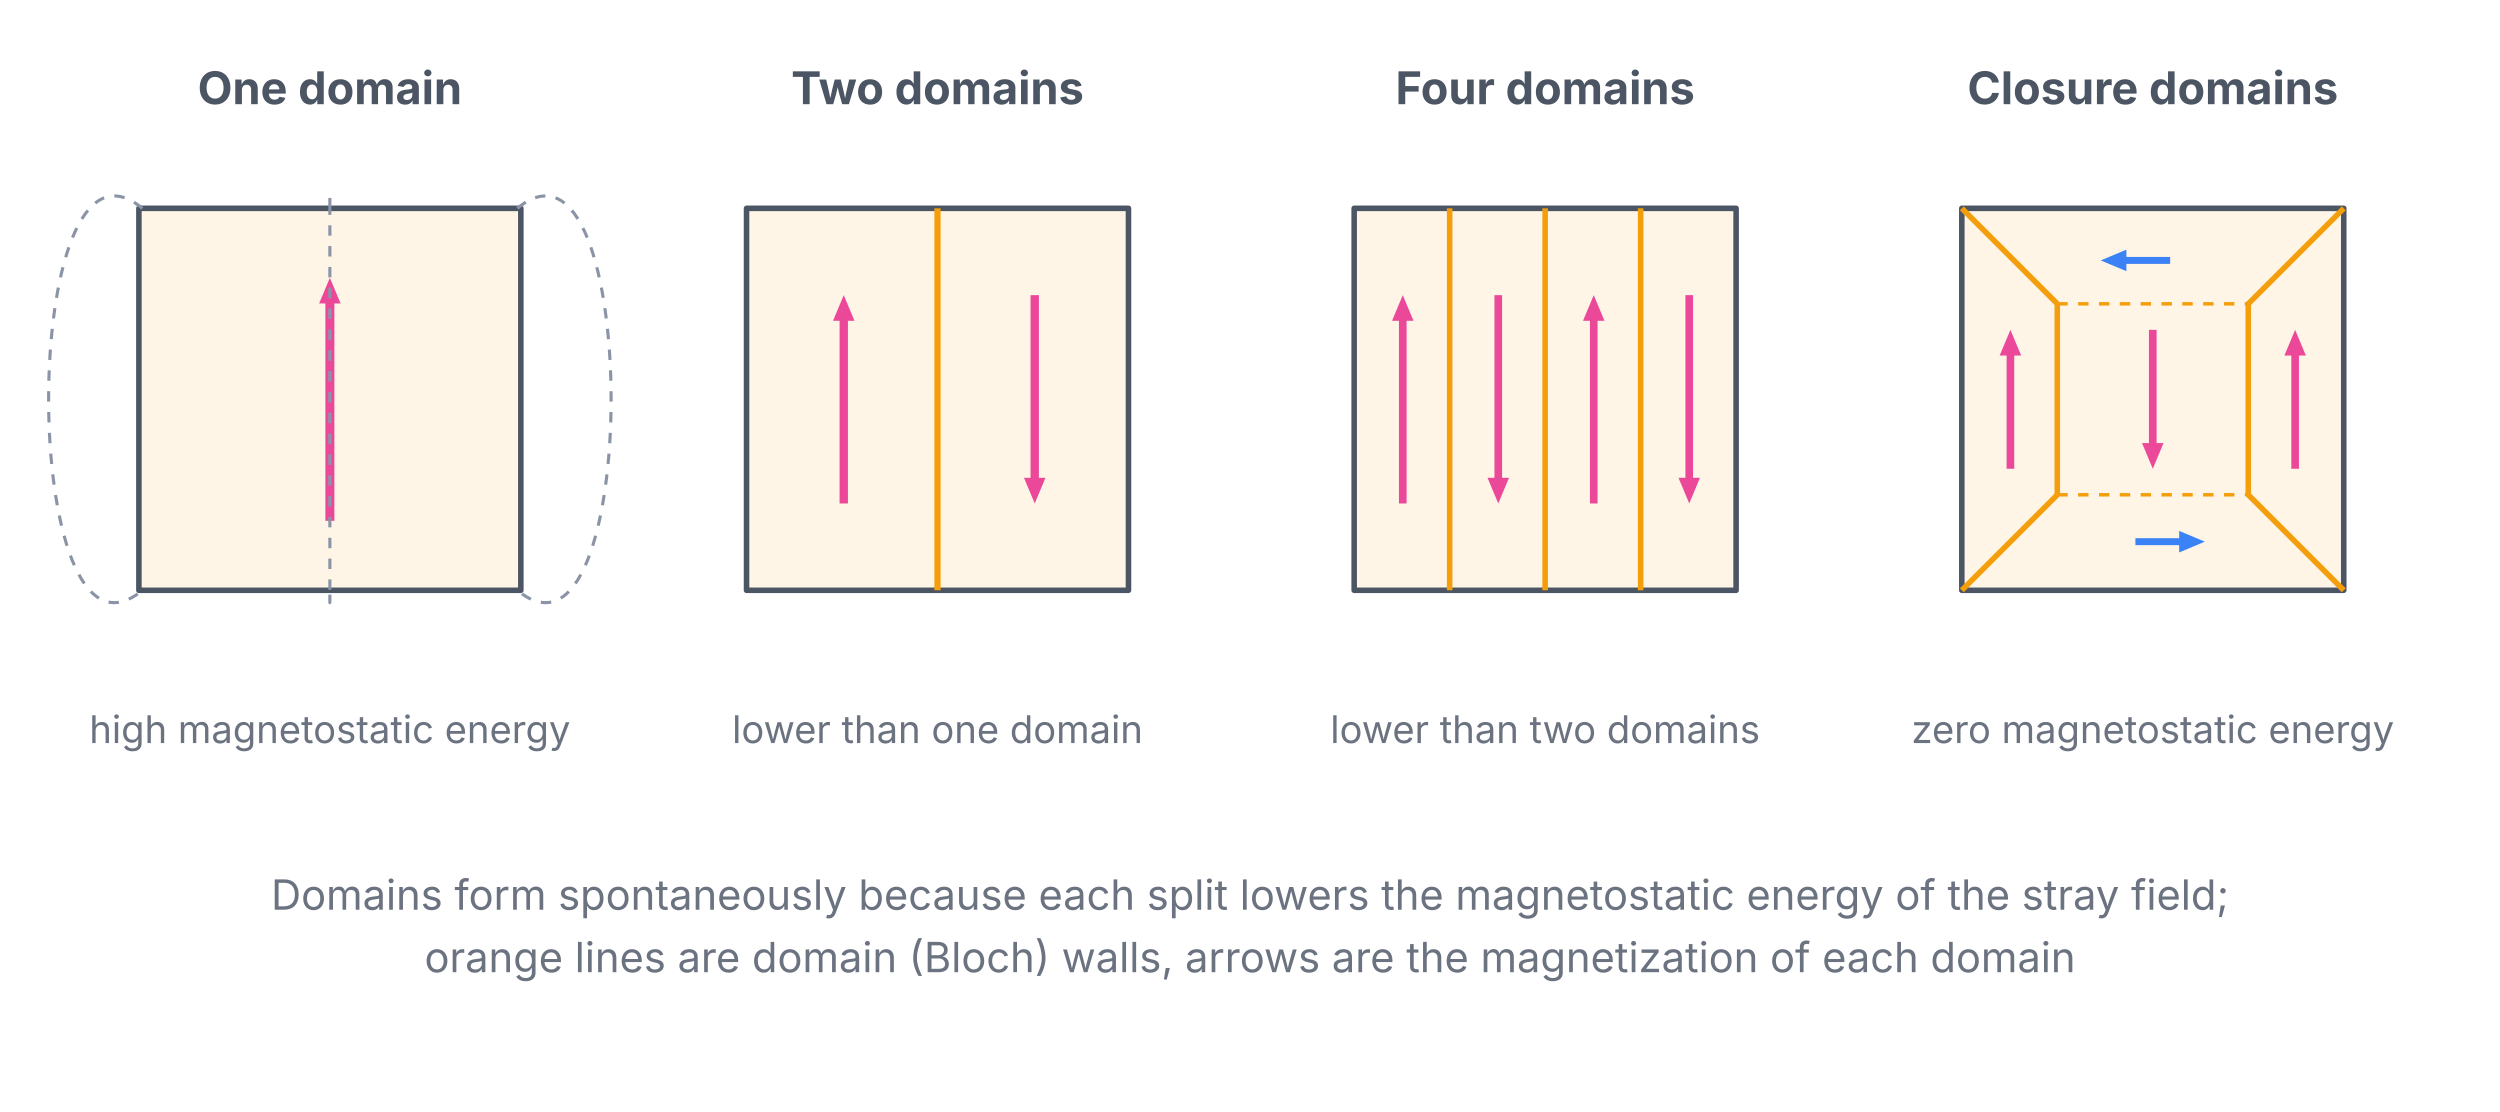
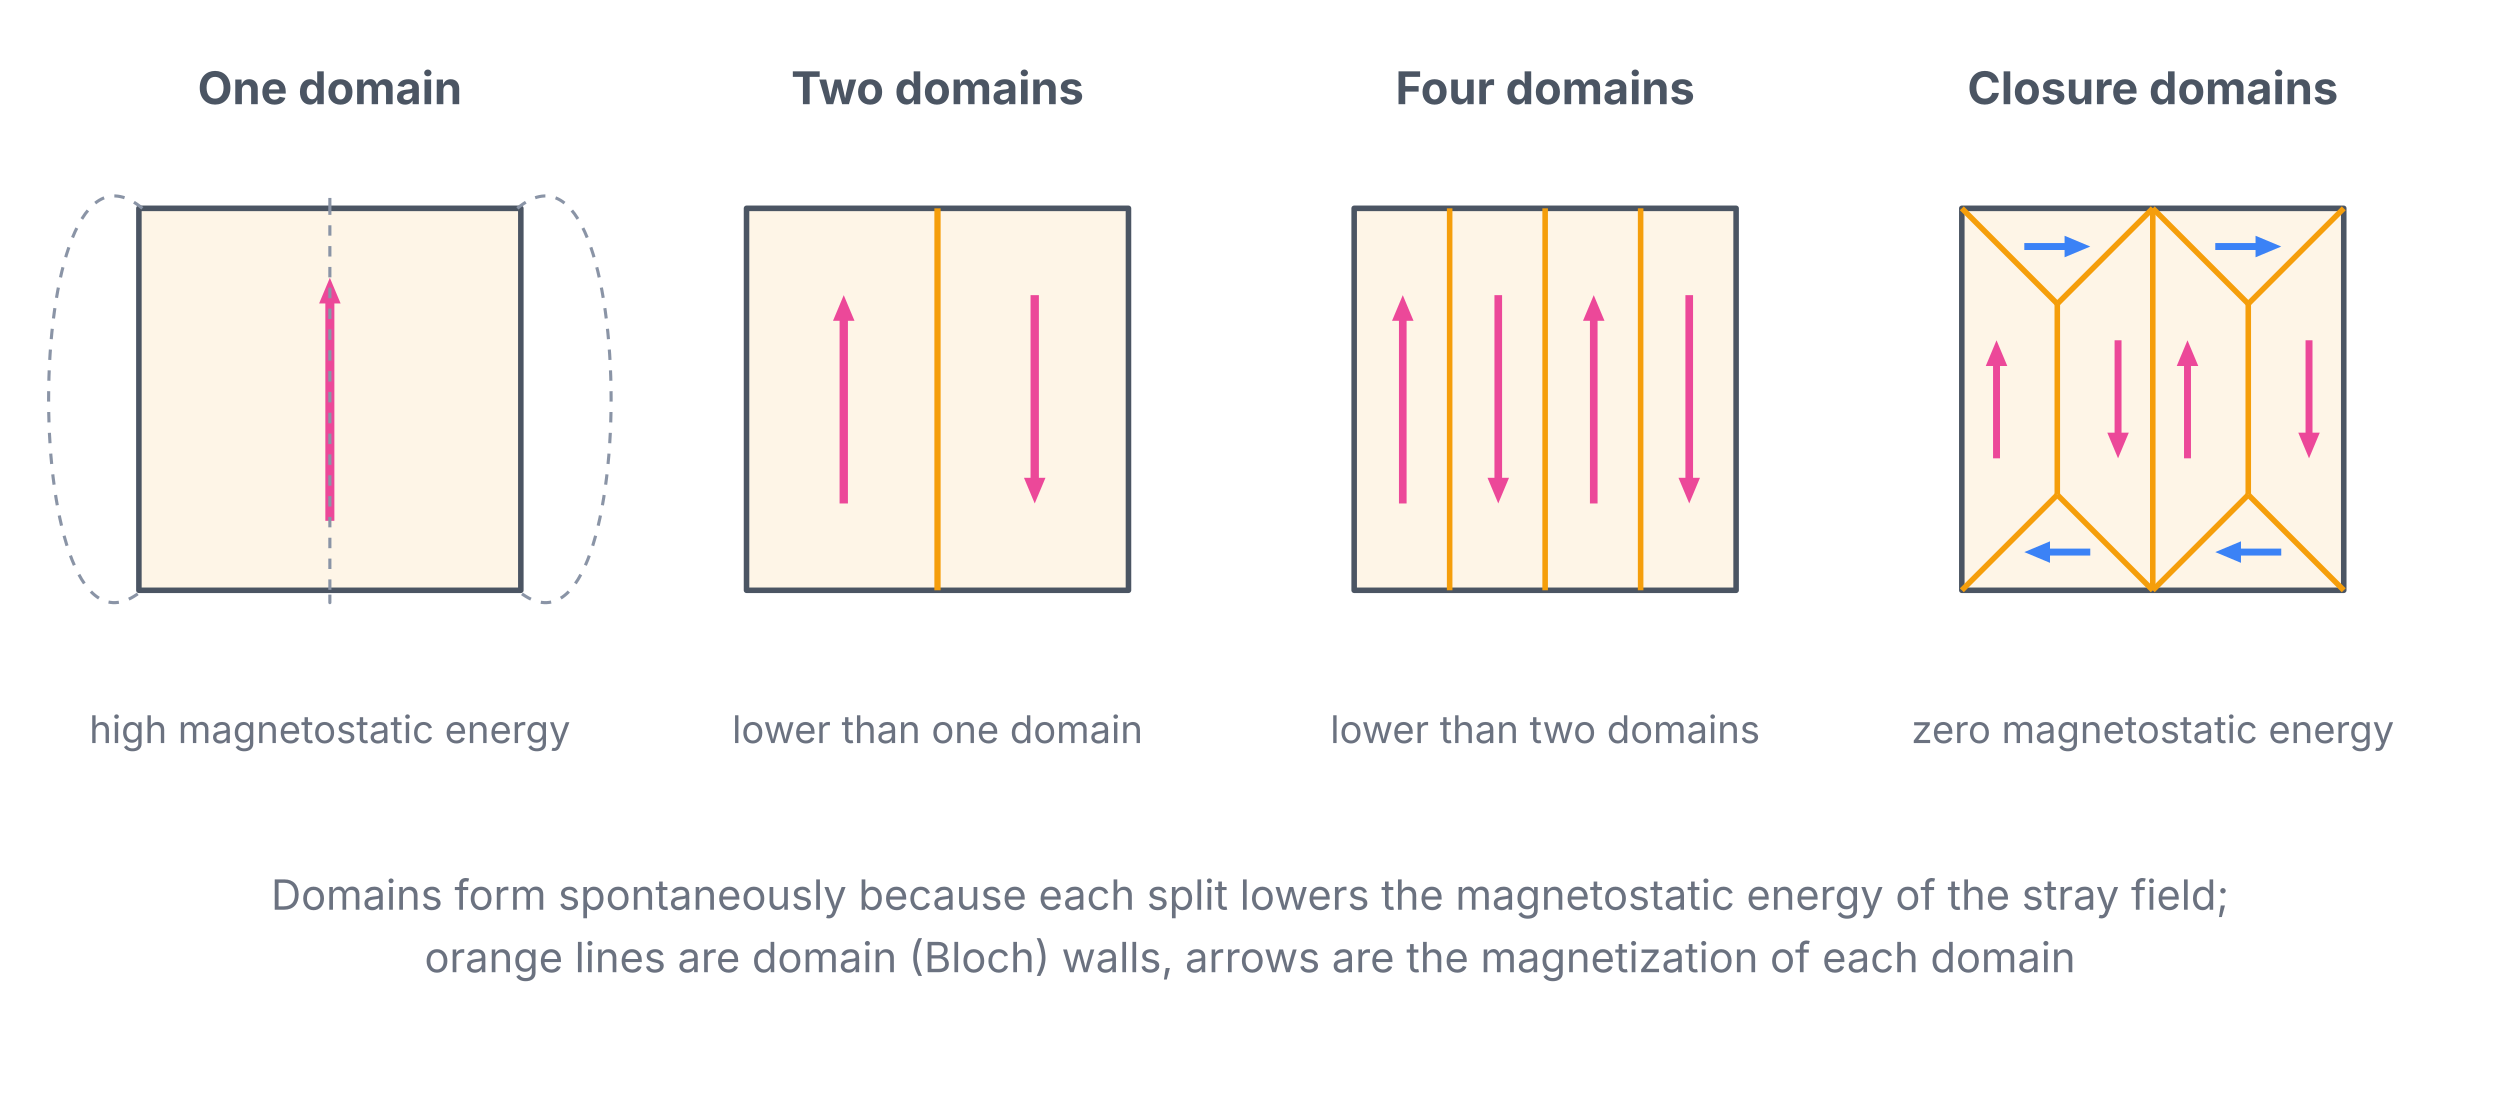
<svg xmlns="http://www.w3.org/2000/svg" viewBox="0 0 720 320" width="100%" class="fig-kit" style="max-width:720px;margin:0 auto;display:block" role="img" aria-label="Origin of magnetic domains">
  <g font-family="Inter, Arial, sans-serif" font-size="13" fill="#8a94a6">
    <text x="95.0" y="30.0" fill="#4b5563" font-size="13" font-weight="700" text-anchor="middle">One domain</text>
    <rect x="40.0" y="60.0" width="110.0" height="110.0" fill="#f59e0b" fill-opacity="0.1" stroke="#4b5563" stroke-width="1.6" stroke-linejoin="round" />
    <line x1="95.0" y1="150.0" x2="95.0" y2="84.8" stroke="#ec4899" stroke-width="2.6" />
    <path d="M95.0,80.0 L98.1,87.4 L91.9,87.4 Z" fill="#ec4899" />
    <path d="M41,60 C5,30 5,200 41,170" fill="none" stroke="#8a94a6" stroke-width="0.9" stroke-dasharray="3,3" stroke-linejoin="round" />
    <path d="M95,60 C95,30 95,200 95,170" fill="none" stroke="#8a94a6" stroke-width="0.9" stroke-dasharray="3,3" stroke-linejoin="round" />
    <path d="M149,60 C185,30 185,200 149,170" fill="none" stroke="#8a94a6" stroke-width="0.9" stroke-dasharray="3,3" stroke-linejoin="round" />
    <text x="95.0" y="214.0" fill="#6b7280" font-size="11" font-weight="400" text-anchor="middle">high magnetostatic energy</text>
    <text x="270.0" y="30.0" fill="#4b5563" font-size="13" font-weight="700" text-anchor="middle">Two domains</text>
    <rect x="215.0" y="60.0" width="110.0" height="110.0" fill="#f59e0b" fill-opacity="0.1" stroke="#4b5563" stroke-width="1.6" stroke-linejoin="round" />
    <line x1="270.0" y1="60.0" x2="270.0" y2="170.0" stroke="#f59e0b" stroke-width="1.8" />
    <line x1="243.0" y1="145.0" x2="243.0" y2="89.8" stroke="#ec4899" stroke-width="2.4" />
    <path d="M243.0,85.0 L246.1,92.4 L239.9,92.4 Z" fill="#ec4899" />
    <line x1="298.0" y1="85.0" x2="298.0" y2="140.2" stroke="#ec4899" stroke-width="2.4" />
    <path d="M298.0,145.0 L294.9,137.6 L301.1,137.6 Z" fill="#ec4899" />
    <text x="270.0" y="214.0" fill="#6b7280" font-size="11" font-weight="400" text-anchor="middle">lower than one domain</text>
    <text x="445.0" y="30.0" fill="#4b5563" font-size="13" font-weight="700" text-anchor="middle">Four domains</text>
    <rect x="390.0" y="60.0" width="110.0" height="110.0" fill="#f59e0b" fill-opacity="0.1" stroke="#4b5563" stroke-width="1.6" stroke-linejoin="round" />
    <line x1="417.5" y1="60.0" x2="417.5" y2="170.0" stroke="#f59e0b" stroke-width="1.6" />
    <line x1="445.0" y1="60.0" x2="445.0" y2="170.0" stroke="#f59e0b" stroke-width="1.6" />
    <line x1="472.5" y1="60.0" x2="472.5" y2="170.0" stroke="#f59e0b" stroke-width="1.6" />
    <line x1="404.0" y1="145.0" x2="404.0" y2="89.8" stroke="#ec4899" stroke-width="2.2" />
    <path d="M404.0,85.0 L407.1,92.4 L400.9,92.4 Z" fill="#ec4899" />
    <line x1="431.5" y1="85.0" x2="431.5" y2="140.2" stroke="#ec4899" stroke-width="2.2" />
    <path d="M431.5,145.0 L428.4,137.6 L434.6,137.6 Z" fill="#ec4899" />
    <line x1="459.0" y1="145.0" x2="459.0" y2="89.8" stroke="#ec4899" stroke-width="2.2" />
    <path d="M459.0,85.0 L462.1,92.4 L455.9,92.4 Z" fill="#ec4899" />
    <line x1="486.5" y1="85.0" x2="486.5" y2="140.2" stroke="#ec4899" stroke-width="2.2" />
    <path d="M486.5,145.0 L483.4,137.6 L489.6,137.6 Z" fill="#ec4899" />
    <text x="445.0" y="214.0" fill="#6b7280" font-size="11" font-weight="400" text-anchor="middle">lower than two domains</text>
    <text x="620.0" y="30.0" fill="#4b5563" font-size="13" font-weight="700" text-anchor="middle">Closure domains</text>
    <rect x="565.0" y="60.0" width="110.0" height="110.0" fill="#f59e0b" fill-opacity="0.1" stroke="#4b5563" stroke-width="1.6" stroke-linejoin="round" />
+     <line x1="620.0" y1="60.0" x2="620.0" y2="170.0" stroke="#f59e0b" stroke-width="1.6" />
    <line x1="565.0" y1="60.0" x2="592.5" y2="87.5" stroke="#f59e0b" stroke-width="1.6" />
+     <line x1="620.0" y1="60.0" x2="592.5" y2="87.5" stroke="#f59e0b" stroke-width="1.6" />
+     <line x1="565.0" y1="170.0" x2="592.5" y2="142.5" stroke="#f59e0b" stroke-width="1.6" />
+     <line x1="620.0" y1="170.0" x2="592.5" y2="142.5" stroke="#f59e0b" stroke-width="1.6" />
+     <line x1="592.5" y1="87.5" x2="592.5" y2="142.5" stroke="#f59e0b" stroke-width="1.6" />
+     <line x1="575.0" y1="132.0" x2="575.0" y2="102.8" stroke="#ec4899" stroke-width="2.0" />
+     <path d="M575.0,98.0 L578.1,105.4 L571.9,105.4 Z" fill="#ec4899" />
+     <line x1="610.0" y1="98.0" x2="610.0" y2="127.2" stroke="#ec4899" stroke-width="2.0" />
+     <path d="M610.0,132.0 L606.9,124.6 L613.1,124.6 Z" fill="#ec4899" />
+     <line x1="583.0" y1="71.0" x2="597.2" y2="71.0" stroke="#3b82f6" stroke-width="2.0" />
+     <path d="M602.0,71.0 L594.6,74.1 L594.6,67.9 Z" fill="#3b82f6" />
+     <line x1="602.0" y1="159.0" x2="587.8" y2="159.0" stroke="#3b82f6" stroke-width="2.0" />
+     <path d="M583.0,159.0 L590.4,155.9 L590.4,162.1 Z" fill="#3b82f6" />
+     <line x1="620.0" y1="60.0" x2="647.5" y2="87.5" stroke="#f59e0b" stroke-width="1.6" />
    <line x1="675.0" y1="60.0" x2="647.5" y2="87.5" stroke="#f59e0b" stroke-width="1.6" />
-     <line x1="565.0" y1="170.0" x2="592.5" y2="142.5" stroke="#f59e0b" stroke-width="1.6" />
+     <line x1="620.0" y1="170.0" x2="647.5" y2="142.5" stroke="#f59e0b" stroke-width="1.6" />
    <line x1="675.0" y1="170.0" x2="647.5" y2="142.5" stroke="#f59e0b" stroke-width="1.6" />
-     <line x1="592.5" y1="87.5" x2="592.5" y2="142.5" stroke="#f59e0b" stroke-width="1.6" />
    <line x1="647.5" y1="87.5" x2="647.5" y2="142.5" stroke="#f59e0b" stroke-width="1.6" />
-     <line x1="592.5" y1="87.5" x2="647.5" y2="87.5" stroke="#f59e0b" stroke-width="1.0" stroke-dasharray="3,3" />
-     <line x1="592.5" y1="142.5" x2="647.5" y2="142.5" stroke="#f59e0b" stroke-width="1.0" stroke-dasharray="3,3" />
-     <line x1="579.0" y1="135.0" x2="579.0" y2="99.8" stroke="#ec4899" stroke-width="2.2" />
-     <path d="M579.0,95.0 L582.1,102.4 L575.9,102.4 Z" fill="#ec4899" />
-     <line x1="620.0" y1="95.0" x2="620.0" y2="130.2" stroke="#ec4899" stroke-width="2.2" />
-     <path d="M620.0,135.0 L616.9,127.6 L623.1,127.6 Z" fill="#ec4899" />
-     <line x1="661.0" y1="135.0" x2="661.0" y2="99.8" stroke="#ec4899" stroke-width="2.2" />
-     <path d="M661.0,95.0 L664.1,102.4 L657.9,102.4 Z" fill="#ec4899" />
-     <line x1="625.0" y1="75.0" x2="609.8" y2="75.0" stroke="#3b82f6" stroke-width="2.0" />
-     <path d="M605.0,75.0 L612.4,71.9 L612.4,78.1 Z" fill="#3b82f6" />
-     <line x1="615.0" y1="156.0" x2="630.2" y2="156.0" stroke="#3b82f6" stroke-width="2.0" />
-     <path d="M635.0,156.0 L627.6,159.1 L627.6,152.9 Z" fill="#3b82f6" />
+     <line x1="630.0" y1="132.0" x2="630.0" y2="102.8" stroke="#ec4899" stroke-width="2.0" />
+     <path d="M630.0,98.0 L633.1,105.4 L626.9,105.4 Z" fill="#ec4899" />
+     <line x1="665.0" y1="98.0" x2="665.0" y2="127.2" stroke="#ec4899" stroke-width="2.0" />
+     <path d="M665.0,132.0 L661.9,124.6 L668.1,124.6 Z" fill="#ec4899" />
+     <line x1="638.0" y1="71.0" x2="652.2" y2="71.0" stroke="#3b82f6" stroke-width="2.0" />
+     <path d="M657.0,71.0 L649.6,74.1 L649.6,67.9 Z" fill="#3b82f6" />
+     <line x1="657.0" y1="159.0" x2="642.8" y2="159.0" stroke="#3b82f6" stroke-width="2.0" />
+     <path d="M638.0,159.0 L645.4,155.9 L645.4,162.1 Z" fill="#3b82f6" />
    <text x="620.0" y="214.0" fill="#6b7280" font-size="11" font-weight="400" text-anchor="middle">zero magnetostatic energy</text>
    <text x="360.0" y="262.0" fill="#6b7280" font-size="12" font-weight="400" text-anchor="middle">Domains form spontaneously because each split lowers the magnetostatic energy of the stray field;</text>
    <text x="360.0" y="280.0" fill="#6b7280" font-size="12" font-weight="400" text-anchor="middle">orange lines are domain (Bloch) walls, arrows are the magnetization of each domain</text>
  </g>
</svg>
